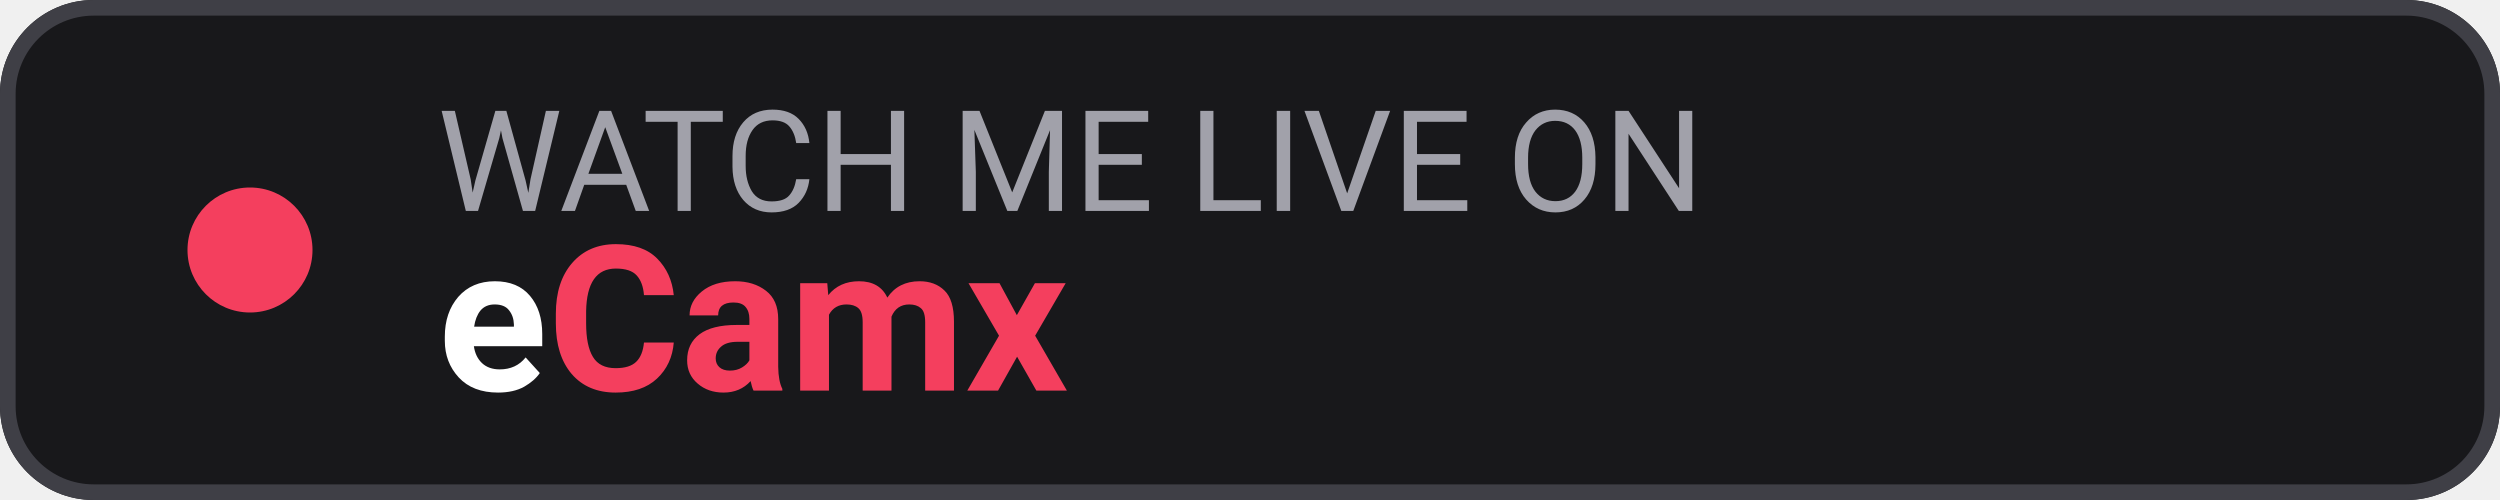
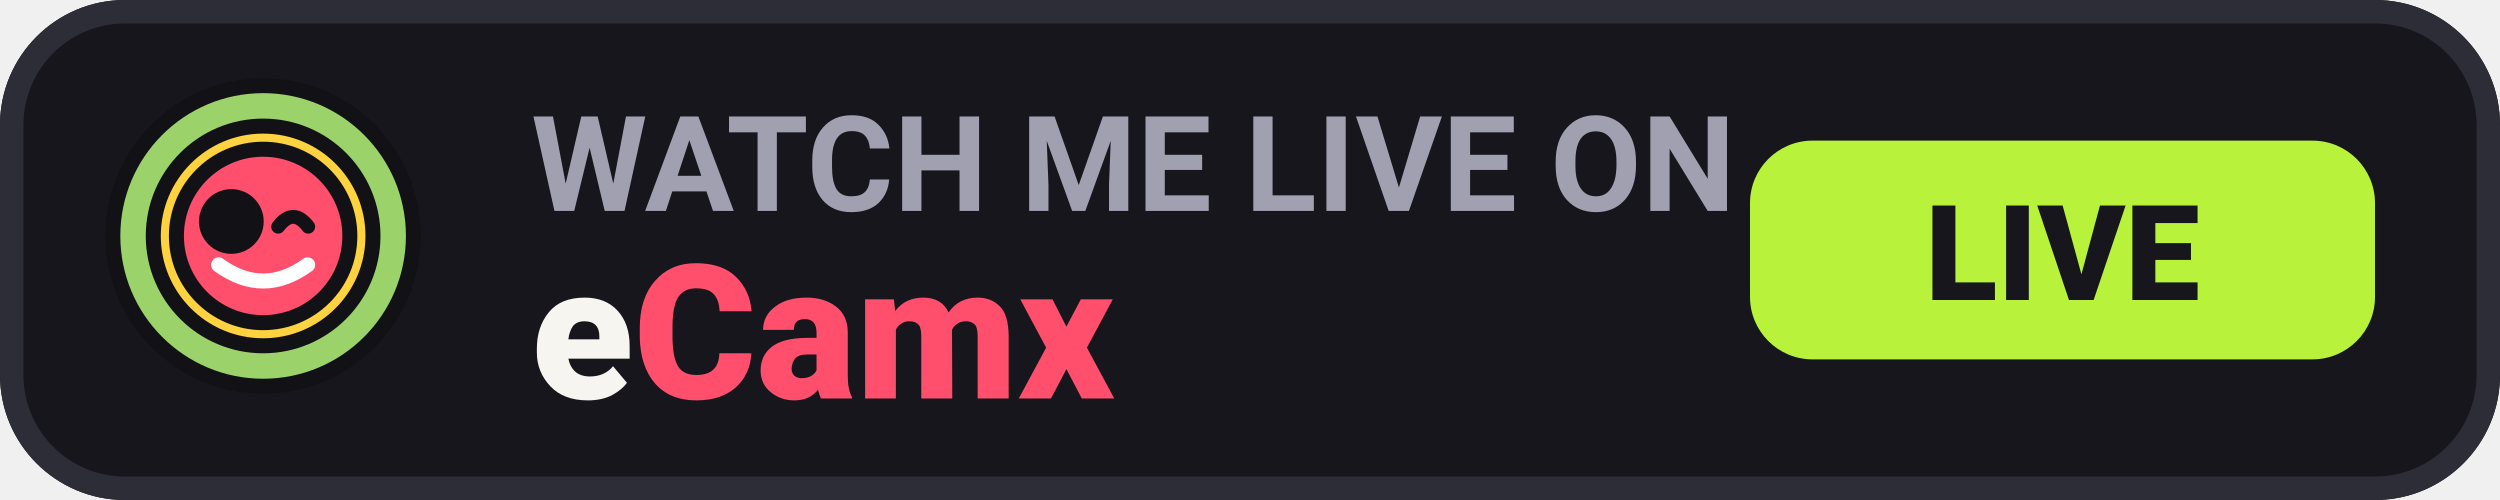
<svg xmlns="http://www.w3.org/2000/svg" width="160" height="32" viewBox="0 0 160 32" role="img" aria-label="Watch me live on eCamx">
-   <rect width="160" height="32" rx="6" fill="#18181b" />
-   <rect x="0.5" y="0.5" width="159" height="31" rx="5.5" fill="none" stroke="#3f3f46" />
-   <circle cx="16" cy="16" r="4" fill="#f43f5e" />
-   <text x="28" y="13.5" font-family="system-ui,-apple-system,Segoe UI,Roboto,sans-serif" font-size="9" fill="#a1a1aa">WATCH ME LIVE ON</text>
-   <text x="28" y="25" font-family="system-ui,-apple-system,Segoe UI,Roboto,sans-serif" font-size="13" font-weight="700" fill="#ffffff">e<tspan fill="#f43f5e">Camx</tspan>
+   <rect width="160" height="32" rx="8" fill="#16161c" />
+   <rect x="0.75" y="0.75" width="158.5" height="30.5" rx="7.25" fill="none" stroke="#2d2d38" stroke-width="1.5" />
+   <g transform="translate(5 4) scale(.37)">
+     <circle cx="32" cy="30" r="26" fill="#9bd36a" stroke="#121216" stroke-width="2.6" />
+     <circle cx="32" cy="30" r="19" fill="#ffd23f" stroke="#121216" stroke-width="2.6" />
+     <circle cx="32" cy="30" r="15" fill="#ff4f6d" stroke="#121216" stroke-width="2.6" />
+     <circle cx="26.5" cy="27.5" r="5.6" fill="#121216" />
+     <path d="M34.6 28.4q2.6-3.4 5.2 0" fill="none" stroke="#121216" stroke-width="2.4" stroke-linecap="round" />
+     <path d="M24.3 35q7.7 5.6 15.4 0" fill="none" stroke="#fff" stroke-width="2.6" stroke-linecap="round" />
+   </g>
+   <text x="34" y="13.5" font-family="system-ui,-apple-system,Segoe UI,Roboto,sans-serif" font-size="8.5" font-weight="600" fill="#a0a0b0">WATCH ME LIVE ON</text>
+   <text x="34" y="25.5" font-family="system-ui,-apple-system,Segoe UI,Roboto,sans-serif" font-size="12" font-weight="800" fill="#f7f5f0">e<tspan fill="#ff4f6d">Camx</tspan>
  </text>
+   <rect x="112" y="9" width="40" height="14" rx="4" fill="#b8f23a" />
+   <text x="132" y="19.2" text-anchor="middle" font-family="system-ui,-apple-system,Segoe UI,Roboto,sans-serif" font-size="8.5" font-weight="800" fill="#16161c">LIVE</text>
</svg>
